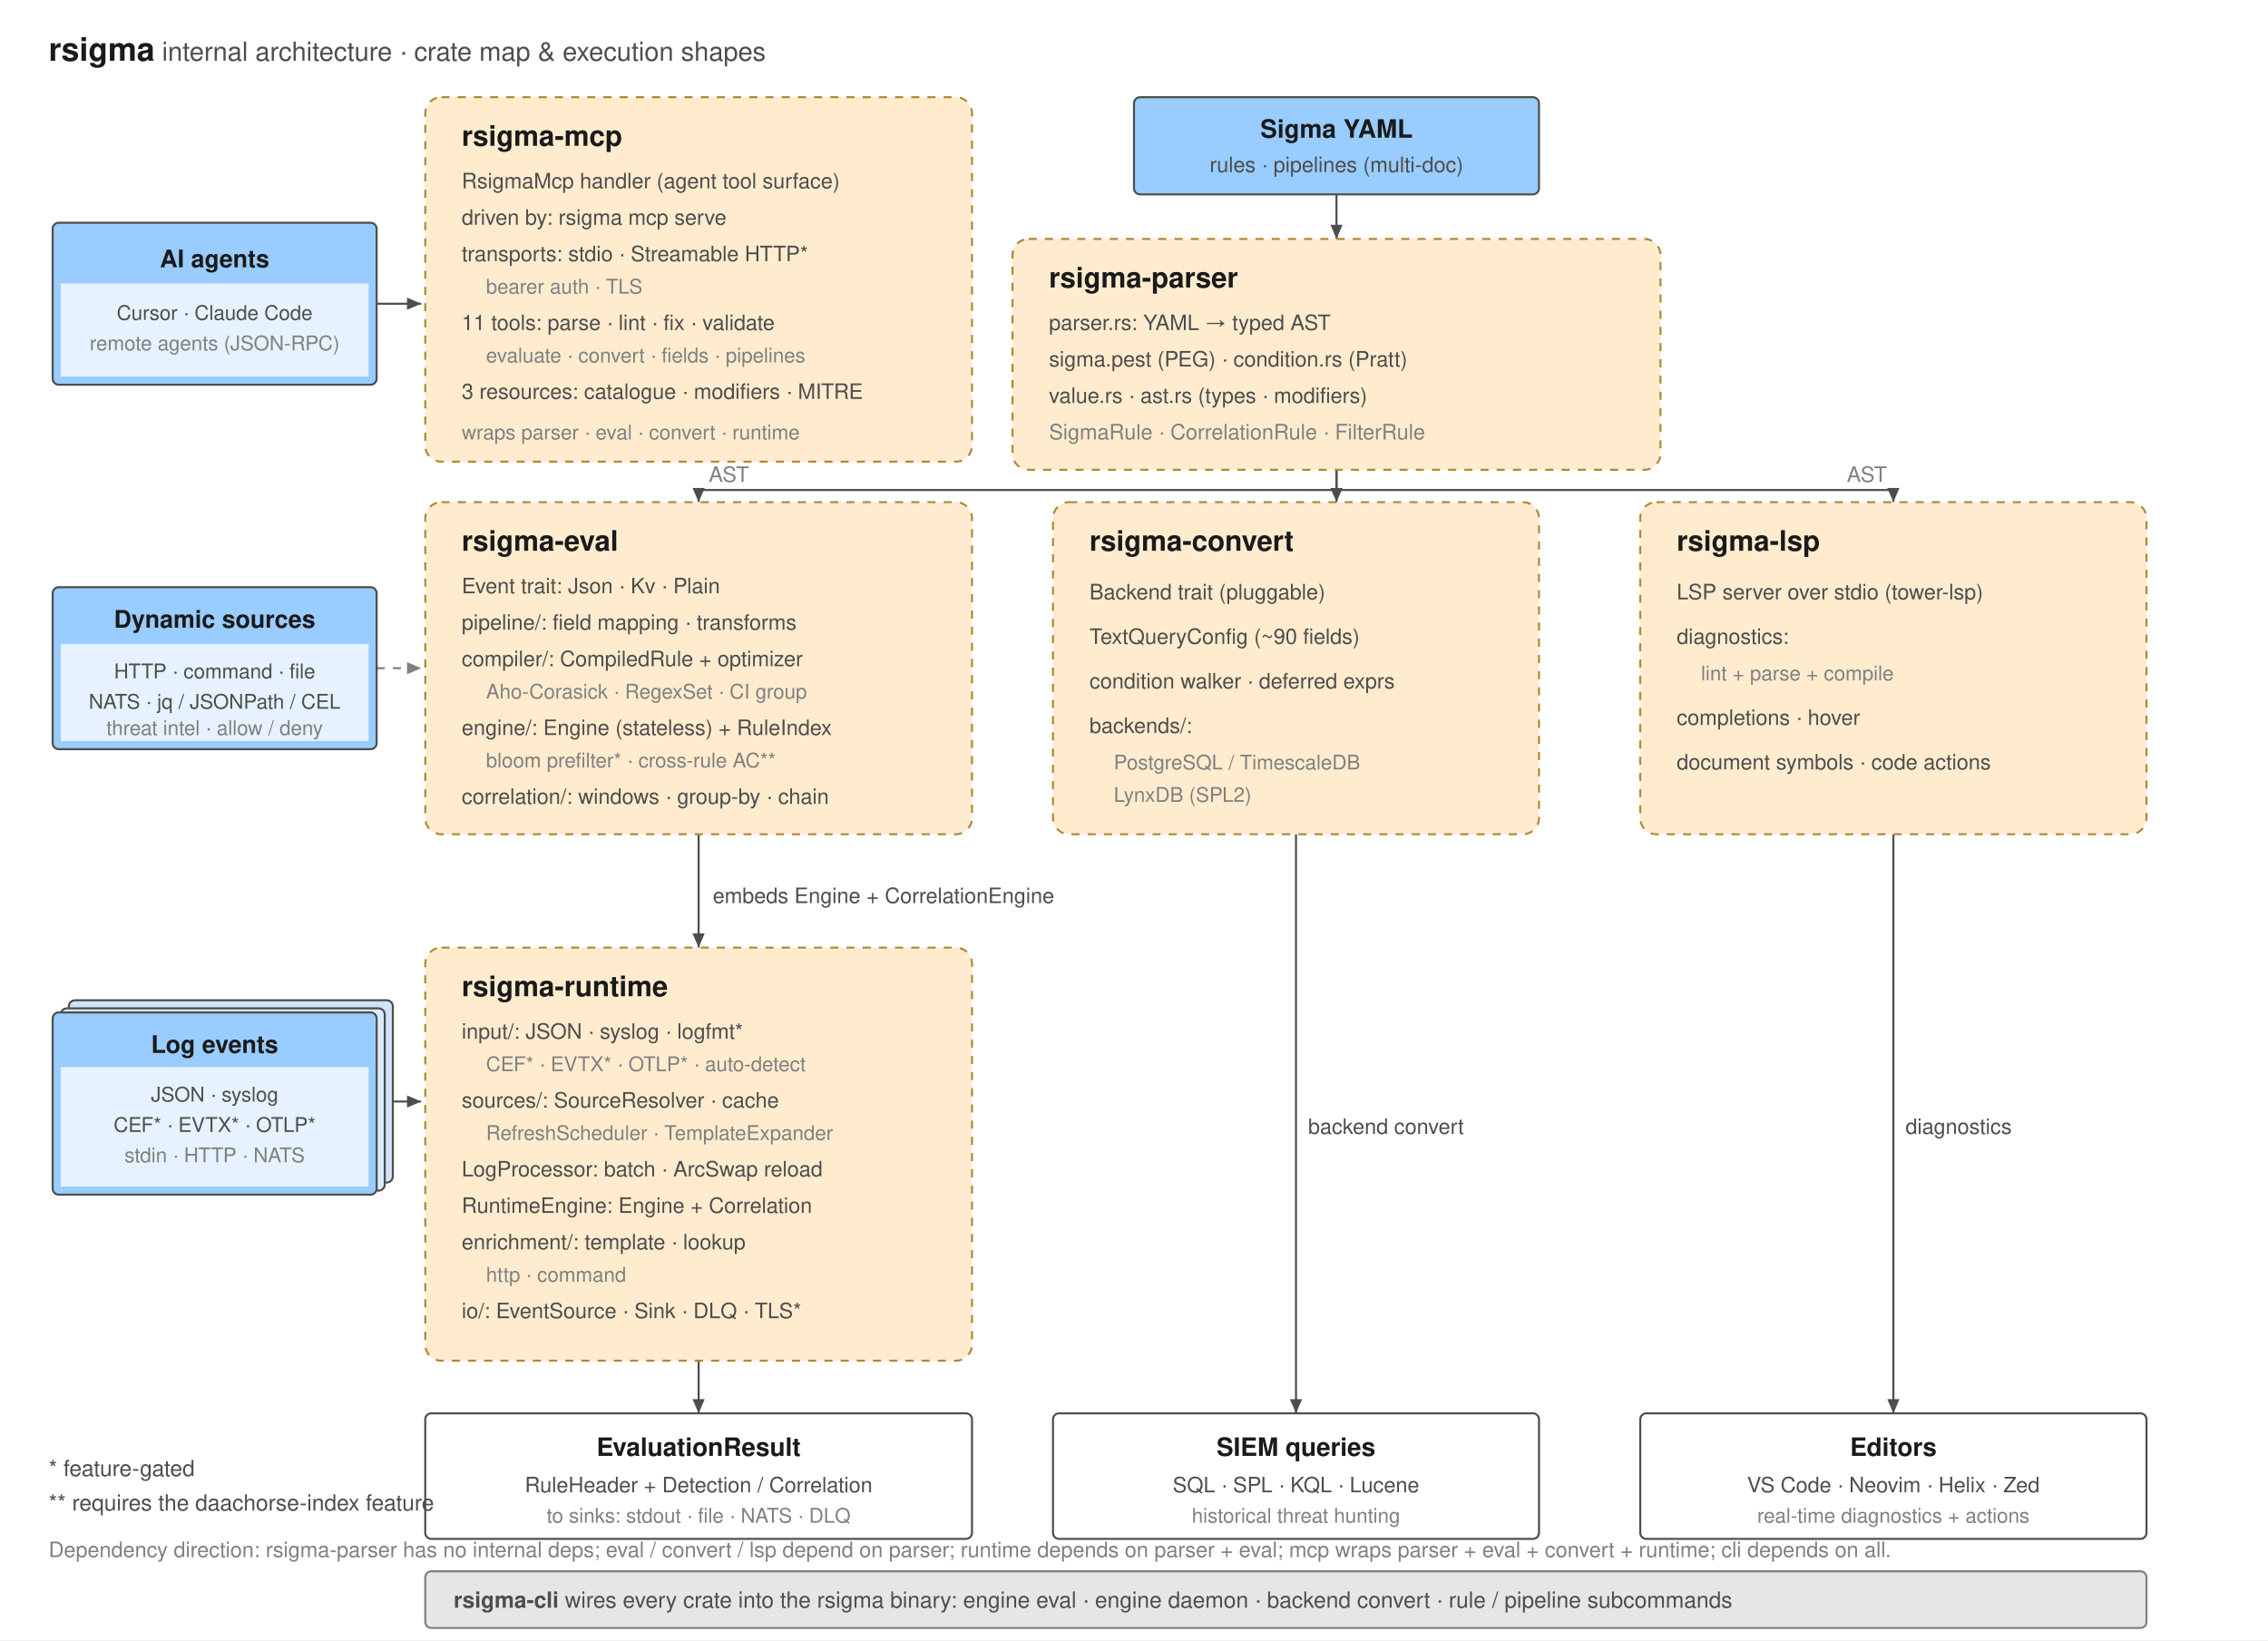
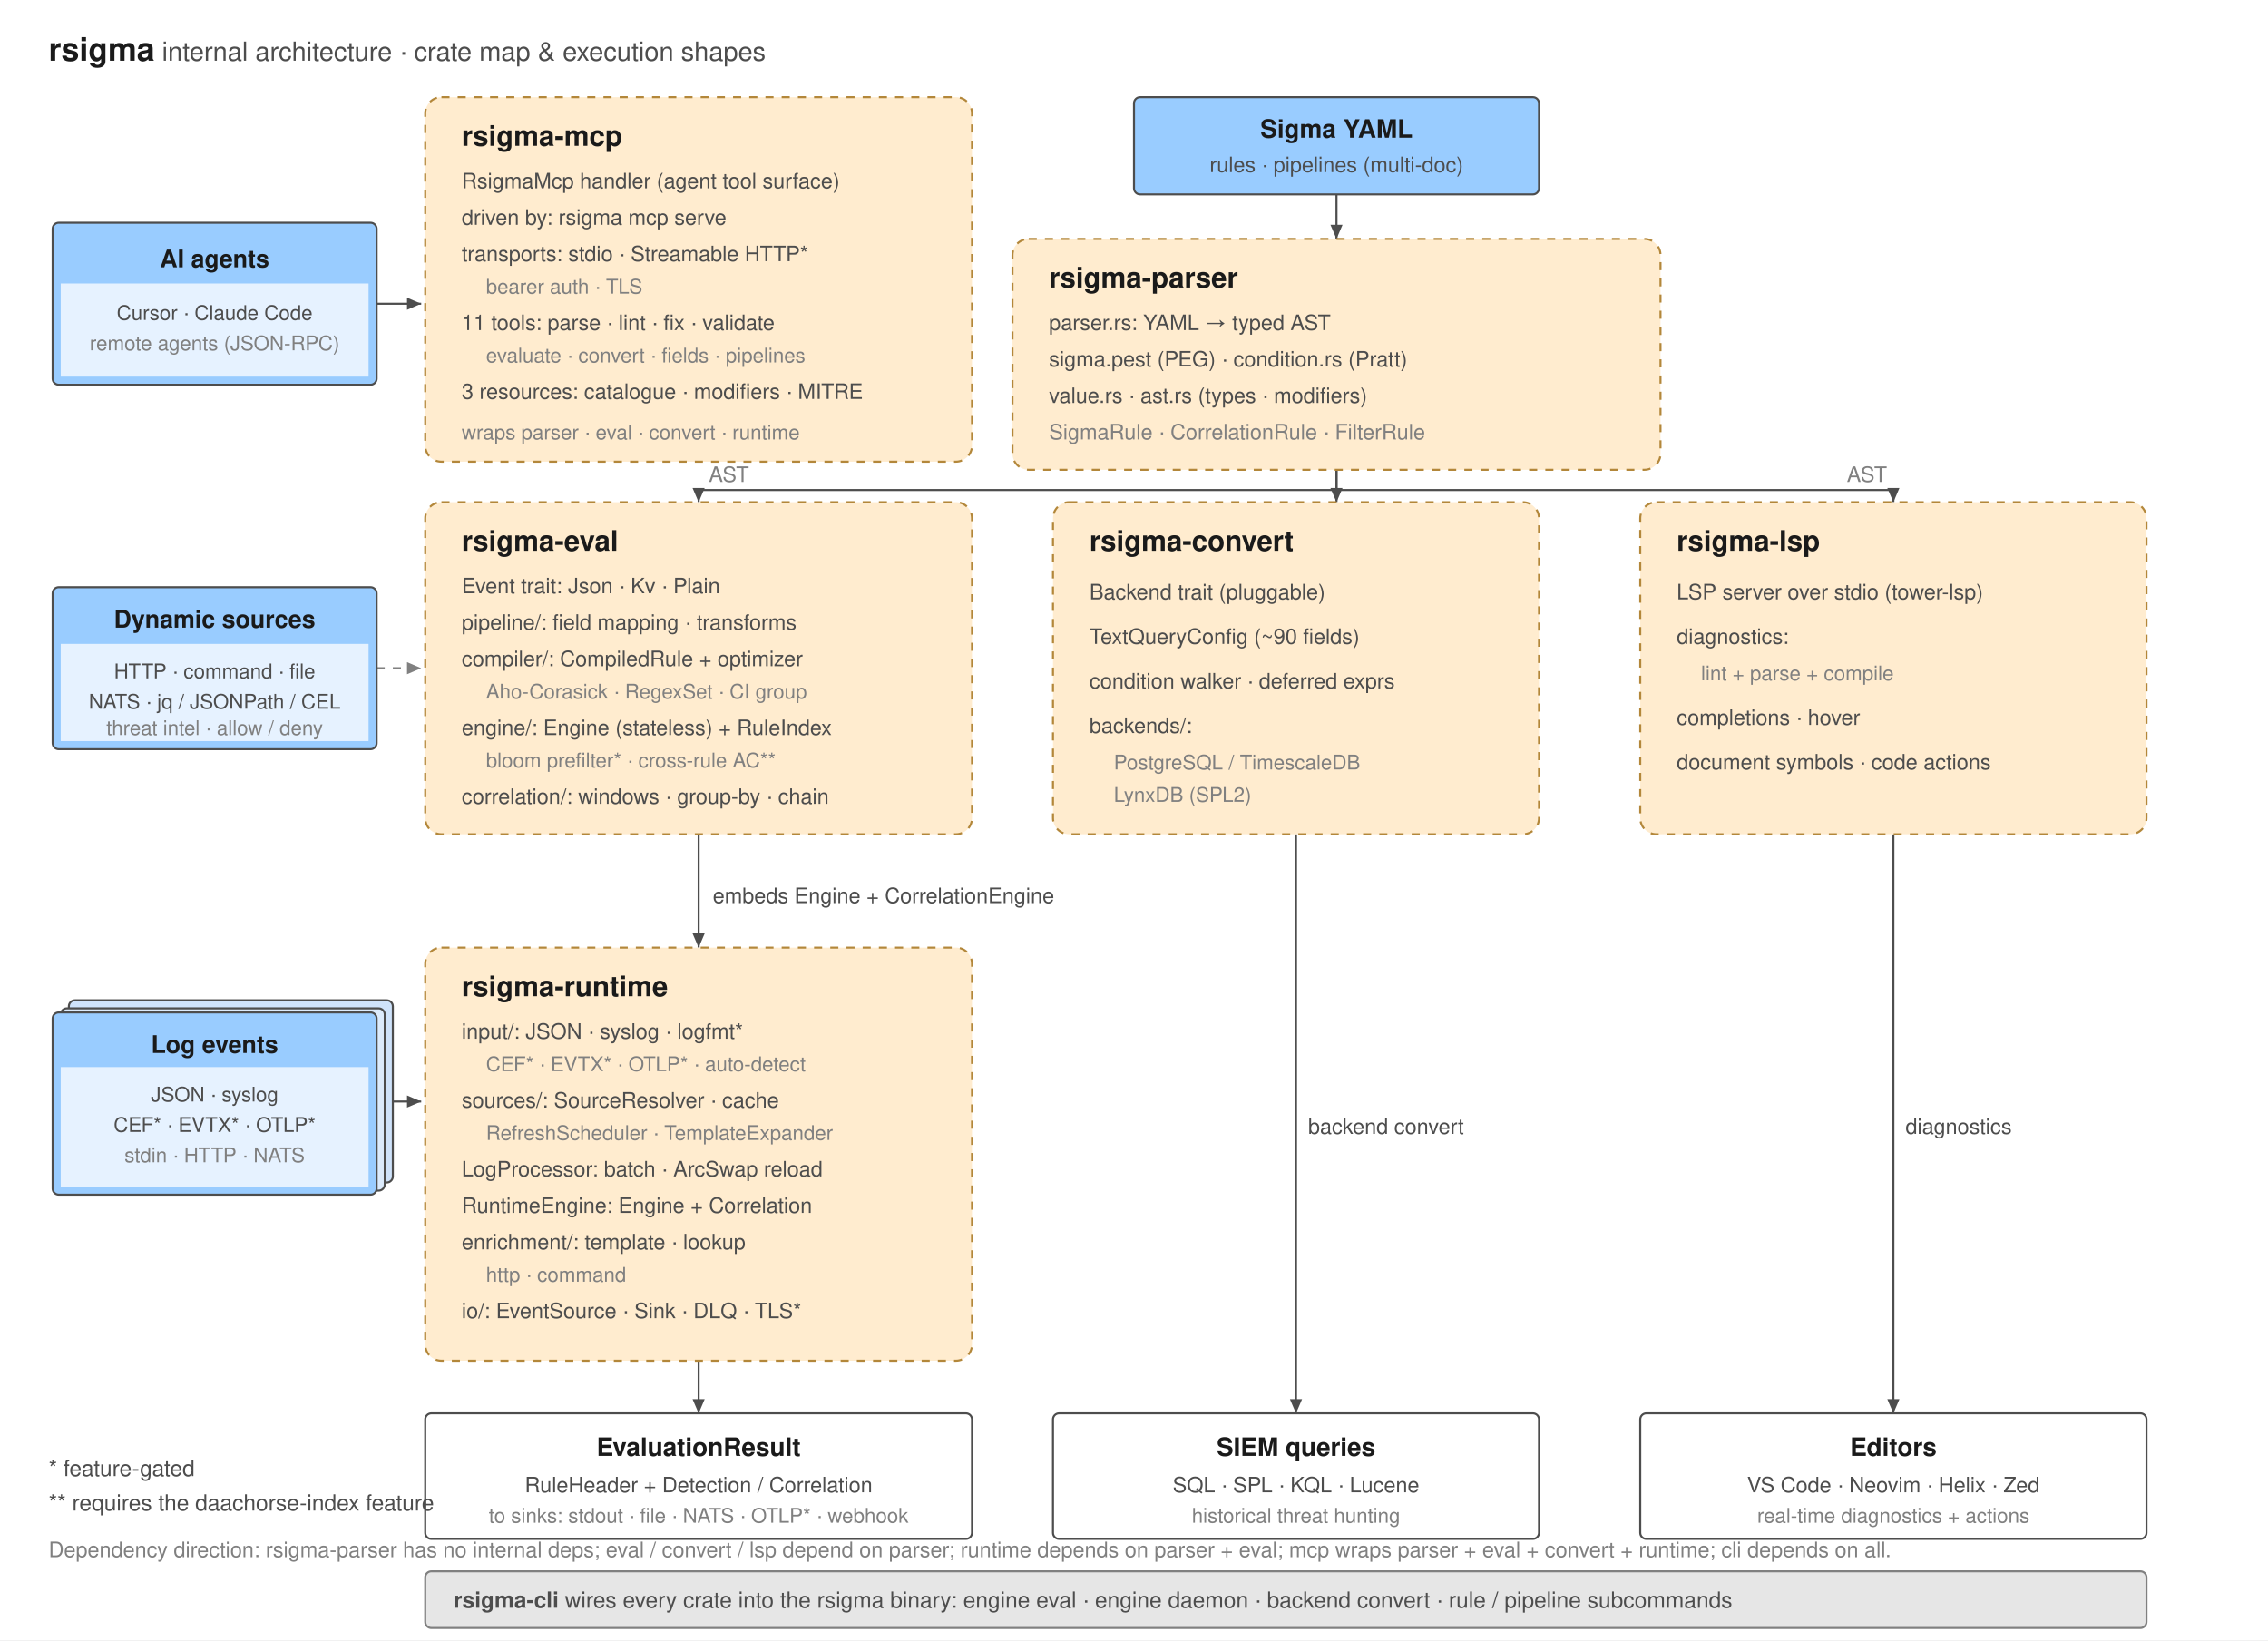
<svg xmlns="http://www.w3.org/2000/svg" width="1120" height="810" viewBox="0 0 1120 810" font-family="Helvetica, Arial, sans-serif">
  <defs>
    <marker id="arrow" markerWidth="9" markerHeight="9" refX="7" refY="3" orient="auto" markerUnits="userSpaceOnUse">
      <path d="M0,0 L7,3 L0,6 Z" fill="#4d4d4d" />
    </marker>
    <marker id="arrowg" markerWidth="9" markerHeight="9" refX="7" refY="3" orient="auto" markerUnits="userSpaceOnUse">
      <path d="M0,0 L7,3 L0,6 Z" fill="#808080" />
    </marker>
  </defs>
  <rect x="0" y="0" width="1120" height="810" fill="#ffffff" />
  <text x="24" y="30" font-size="16" font-weight="bold" fill="#1a1a1a">rsigma</text>
  <text x="80" y="30" font-size="13" fill="#4d4d4d">internal architecture · crate map &amp; execution shapes</text>
  <path d="M660,96 L660,118" fill="none" stroke="#4d4d4d" marker-end="url(#arrow)" />
  <path d="M660,232 L660,242 L345,242 L345,248" fill="none" stroke="#4d4d4d" marker-end="url(#arrow)" />
  <path d="M660,232 L660,248" fill="none" stroke="#4d4d4d" marker-end="url(#arrow)" />
  <path d="M660,242 L935,242 L935,248" fill="none" stroke="#4d4d4d" marker-end="url(#arrow)" />
  <text x="350" y="238" font-size="10.5" fill="#808080">AST</text>
  <text x="912" y="238" font-size="10.5" fill="#808080">AST</text>
  <path d="M345,412 L345,468" fill="none" stroke="#4d4d4d" marker-end="url(#arrow)" />
  <text x="352" y="446" font-size="10.5" fill="#4d4d4d">embeds Engine + CorrelationEngine</text>
  <path d="M345,672 L345,698" fill="none" stroke="#4d4d4d" marker-end="url(#arrow)" />
  <path d="M640,412 L640,698" fill="none" stroke="#4d4d4d" marker-end="url(#arrow)" />
  <text x="646" y="560" font-size="10.5" fill="#4d4d4d">backend convert</text>
  <path d="M935,412 L935,698" fill="none" stroke="#4d4d4d" marker-end="url(#arrow)" />
  <text x="941" y="560" font-size="10.5" fill="#4d4d4d">diagnostics</text>
  <path d="M186,330 L208,330" fill="none" stroke="#808080" stroke-dasharray="4 4" marker-end="url(#arrowg)" />
  <text x="60" y="322" font-size="10.5" fill="#4d4d4d">resolve ${source.*}</text>
  <path d="M186,544 L208,544" fill="none" stroke="#4d4d4d" marker-end="url(#arrow)" />
  <text x="92" y="536" font-size="10.5" fill="#4d4d4d">ingest</text>
  <rect x="560" y="48" width="200" height="48" rx="3" fill="#99ccff" stroke="#4d4d4d" />
  <text x="660" y="68" font-size="12.5" font-weight="bold" text-anchor="middle" fill="#1a1a1a">Sigma YAML</text>
  <text x="660" y="85" font-size="10.5" text-anchor="middle" fill="#4d4d4d">rules · pipelines (multi-doc)</text>
  <rect x="500" y="118" width="320" height="114" rx="8" fill="#ffeccf" stroke="#b3873a" stroke-dasharray="4 4" />
  <text x="518" y="142" font-size="14" font-weight="bold" fill="#1a1a1a">rsigma-parser</text>
  <text x="518" y="163" font-size="10.5" fill="#4d4d4d">parser.rs: YAML → typed AST</text>
  <text x="518" y="181" font-size="10.5" fill="#4d4d4d">sigma.pest (PEG) · condition.rs (Pratt)</text>
  <text x="518" y="199" font-size="10.5" fill="#4d4d4d">value.rs · ast.rs (types · modifiers)</text>
  <text x="518" y="217" font-size="10.5" fill="#808080">SigmaRule · CorrelationRule · FilterRule</text>
  <rect x="210" y="248" width="270" height="164" rx="8" fill="#ffeccf" stroke="#b3873a" stroke-dasharray="4 4" />
  <text x="228" y="272" font-size="14" font-weight="bold" fill="#1a1a1a">rsigma-eval</text>
  <text x="228" y="293" font-size="10.5" fill="#4d4d4d">Event trait: Json · Kv · Plain</text>
  <text x="228" y="311" font-size="10.5" fill="#4d4d4d">pipeline/: field mapping · transforms</text>
  <text x="228" y="329" font-size="10.5" fill="#4d4d4d">compiler/: CompiledRule + optimizer</text>
  <text x="240" y="345" font-size="10" fill="#808080">Aho-Corasick · RegexSet · CI group</text>
  <text x="228" y="363" font-size="10.5" fill="#4d4d4d">engine/: Engine (stateless) + RuleIndex</text>
  <text x="240" y="379" font-size="10" fill="#808080">bloom prefilter* · cross-rule AC**</text>
  <text x="228" y="397" font-size="10.5" fill="#4d4d4d">correlation/: windows · group-by · chain</text>
  <rect x="520" y="248" width="240" height="164" rx="8" fill="#ffeccf" stroke="#b3873a" stroke-dasharray="4 4" />
  <text x="538" y="272" font-size="14" font-weight="bold" fill="#1a1a1a">rsigma-convert</text>
  <text x="538" y="296" font-size="10.5" fill="#4d4d4d">Backend trait (pluggable)</text>
  <text x="538" y="318" font-size="10.5" fill="#4d4d4d">TextQueryConfig (~90 fields)</text>
  <text x="538" y="340" font-size="10.5" fill="#4d4d4d">condition walker · deferred exprs</text>
  <text x="538" y="362" font-size="10.5" fill="#4d4d4d">backends/:</text>
  <text x="550" y="380" font-size="10" fill="#808080">PostgreSQL / TimescaleDB</text>
  <text x="550" y="396" font-size="10" fill="#808080">LynxDB (SPL2)</text>
  <rect x="810" y="248" width="250" height="164" rx="8" fill="#ffeccf" stroke="#b3873a" stroke-dasharray="4 4" />
  <text x="828" y="272" font-size="14" font-weight="bold" fill="#1a1a1a">rsigma-lsp</text>
  <text x="828" y="296" font-size="10.5" fill="#4d4d4d">LSP server over stdio (tower-lsp)</text>
  <text x="828" y="318" font-size="10.5" fill="#4d4d4d">diagnostics:</text>
  <text x="840" y="336" font-size="10" fill="#808080">lint + parse + compile</text>
  <text x="828" y="358" font-size="10.5" fill="#4d4d4d">completions · hover</text>
  <text x="828" y="380" font-size="10.5" fill="#4d4d4d">document symbols · code actions</text>
  <rect x="210" y="468" width="270" height="204" rx="8" fill="#ffeccf" stroke="#b3873a" stroke-dasharray="4 4" />
  <text x="228" y="492" font-size="14" font-weight="bold" fill="#1a1a1a">rsigma-runtime</text>
  <text x="228" y="513" font-size="10.5" fill="#4d4d4d">input/: JSON · syslog · logfmt*</text>
  <text x="240" y="529" font-size="10" fill="#808080">CEF* · EVTX* · OTLP* · auto-detect</text>
  <text x="228" y="547" font-size="10.5" fill="#4d4d4d">sources/: SourceResolver · cache</text>
  <text x="240" y="563" font-size="10" fill="#808080">RefreshScheduler · TemplateExpander</text>
  <text x="228" y="581" font-size="10.5" fill="#4d4d4d">LogProcessor: batch · ArcSwap reload</text>
  <text x="228" y="599" font-size="10.5" fill="#4d4d4d">RuntimeEngine: Engine + Correlation</text>
  <text x="228" y="617" font-size="10.5" fill="#4d4d4d">enrichment/: template · lookup</text>
  <text x="240" y="633" font-size="10" fill="#808080">http · command</text>
  <text x="228" y="651" font-size="10.5" fill="#4d4d4d">io/: EventSource · Sink · DLQ · TLS*</text>
  <path d="M186,150 L208,150" fill="none" stroke="#4d4d4d" marker-end="url(#arrow)" />
  <rect x="26" y="110" width="160" height="80" rx="3" fill="#99ccff" stroke="#4d4d4d" />
  <text x="106" y="132" font-size="12" font-weight="bold" text-anchor="middle" fill="#1a1a1a">AI agents</text>
  <rect x="30" y="140" width="152" height="46" fill="#e6f2ff" stroke="none" />
  <text x="106" y="158" font-size="10" text-anchor="middle" fill="#4d4d4d">Cursor · Claude Code</text>
  <text x="106" y="173" font-size="10" text-anchor="middle" fill="#808080">remote agents (JSON-RPC)</text>
  <rect x="210" y="48" width="270" height="180" rx="8" fill="#ffeccf" stroke="#b3873a" stroke-dasharray="4 4" />
  <text x="228" y="72" font-size="14" font-weight="bold" fill="#1a1a1a">rsigma-mcp</text>
  <text x="228" y="93" font-size="10.5" fill="#4d4d4d">RsigmaMcp handler (agent tool surface)</text>
  <text x="228" y="111" font-size="10.5" fill="#4d4d4d">driven by: rsigma mcp serve</text>
  <text x="228" y="129" font-size="10.5" fill="#4d4d4d">transports: stdio · Streamable HTTP*</text>
  <text x="240" y="145" font-size="10" fill="#808080">bearer auth · TLS</text>
  <text x="228" y="163" font-size="10.5" fill="#4d4d4d">11 tools: parse · lint · fix · validate</text>
  <text x="240" y="179" font-size="10" fill="#808080">evaluate · convert · fields · pipelines</text>
  <text x="228" y="197" font-size="10.5" fill="#4d4d4d">3 resources: catalogue · modifiers · MITRE</text>
  <text x="228" y="217" font-size="10" fill="#808080">wraps parser · eval · convert · runtime</text>
  <rect x="26" y="290" width="160" height="80" rx="3" fill="#99ccff" stroke="#4d4d4d" />
  <text x="106" y="310" font-size="12" font-weight="bold" text-anchor="middle" fill="#1a1a1a">Dynamic sources</text>
  <rect x="30" y="318" width="152" height="48" fill="#e6f2ff" stroke="none" />
  <text x="106" y="335" font-size="10" text-anchor="middle" fill="#4d4d4d">HTTP · command · file</text>
  <text x="106" y="350" font-size="10" text-anchor="middle" fill="#4d4d4d">NATS · jq / JSONPath / CEL</text>
  <text x="106" y="363" font-size="10" text-anchor="middle" fill="#808080">threat intel · allow / deny</text>
  <rect x="34" y="494" width="160" height="90" rx="3" fill="#cfe3fb" stroke="#4d4d4d" />
  <rect x="30" y="498" width="160" height="90" rx="3" fill="#dcebfc" stroke="#4d4d4d" />
  <rect x="26" y="500" width="160" height="90" rx="3" fill="#99ccff" stroke="#4d4d4d" />
  <text x="106" y="520" font-size="12" font-weight="bold" text-anchor="middle" fill="#1a1a1a">Log events</text>
  <rect x="30" y="527" width="152" height="59" fill="#e6f2ff" stroke="none" />
  <text x="106" y="544" font-size="10" text-anchor="middle" fill="#4d4d4d">JSON · syslog</text>
  <text x="106" y="559" font-size="10" text-anchor="middle" fill="#4d4d4d">CEF* · EVTX* · OTLP*</text>
  <text x="106" y="574" font-size="10" text-anchor="middle" fill="#808080">stdin · HTTP · NATS</text>
  <rect x="210" y="698" width="270" height="62" rx="3" fill="#ffffff" stroke="#4d4d4d" />
  <text x="345" y="719" font-size="12.5" font-weight="bold" text-anchor="middle" fill="#1a1a1a">EvaluationResult</text>
  <text x="345" y="737" font-size="10.5" text-anchor="middle" fill="#4d4d4d">RuleHeader + Detection / Correlation</text>
-   <text x="345" y="752" font-size="10" text-anchor="middle" fill="#808080">to sinks: stdout · file · NATS · DLQ</text>
+   <text x="345" y="752" font-size="10" text-anchor="middle" fill="#808080">to sinks: stdout · file · NATS · OTLP* · webhook</text>
  <rect x="520" y="698" width="240" height="62" rx="3" fill="#ffffff" stroke="#4d4d4d" />
  <text x="640" y="719" font-size="12.5" font-weight="bold" text-anchor="middle" fill="#1a1a1a">SIEM queries</text>
  <text x="640" y="737" font-size="10.5" text-anchor="middle" fill="#4d4d4d">SQL · SPL · KQL · Lucene</text>
  <text x="640" y="752" font-size="10" text-anchor="middle" fill="#808080">historical threat hunting</text>
  <rect x="810" y="698" width="250" height="62" rx="3" fill="#ffffff" stroke="#4d4d4d" />
  <text x="935" y="719" font-size="12.5" font-weight="bold" text-anchor="middle" fill="#1a1a1a">Editors</text>
  <text x="935" y="737" font-size="10.5" text-anchor="middle" fill="#4d4d4d">VS Code · Neovim · Helix · Zed</text>
  <text x="935" y="752" font-size="10" text-anchor="middle" fill="#808080">real-time diagnostics + actions</text>
  <rect x="210" y="776" width="850" height="28" rx="3" fill="#e6e6e6" stroke="#808080" />
  <text x="224" y="794" font-size="11" fill="#4d4d4d">
    <tspan font-weight="bold">rsigma-cli</tspan>  wires every crate into the rsigma binary:  engine eval  ·  engine daemon  ·  backend convert  ·  rule / pipeline subcommands</text>
  <text x="24" y="729" font-size="11" fill="#4d4d4d">*  feature-gated</text>
  <text x="24" y="746" font-size="11" fill="#4d4d4d">**  requires the daachorse-index feature</text>
  <text x="24" y="769" font-size="10.5" fill="#808080">Dependency direction: rsigma-parser has no internal deps; eval / convert / lsp depend on parser; runtime depends on parser + eval; mcp wraps parser + eval + convert + runtime; cli depends on all.</text>
</svg>
